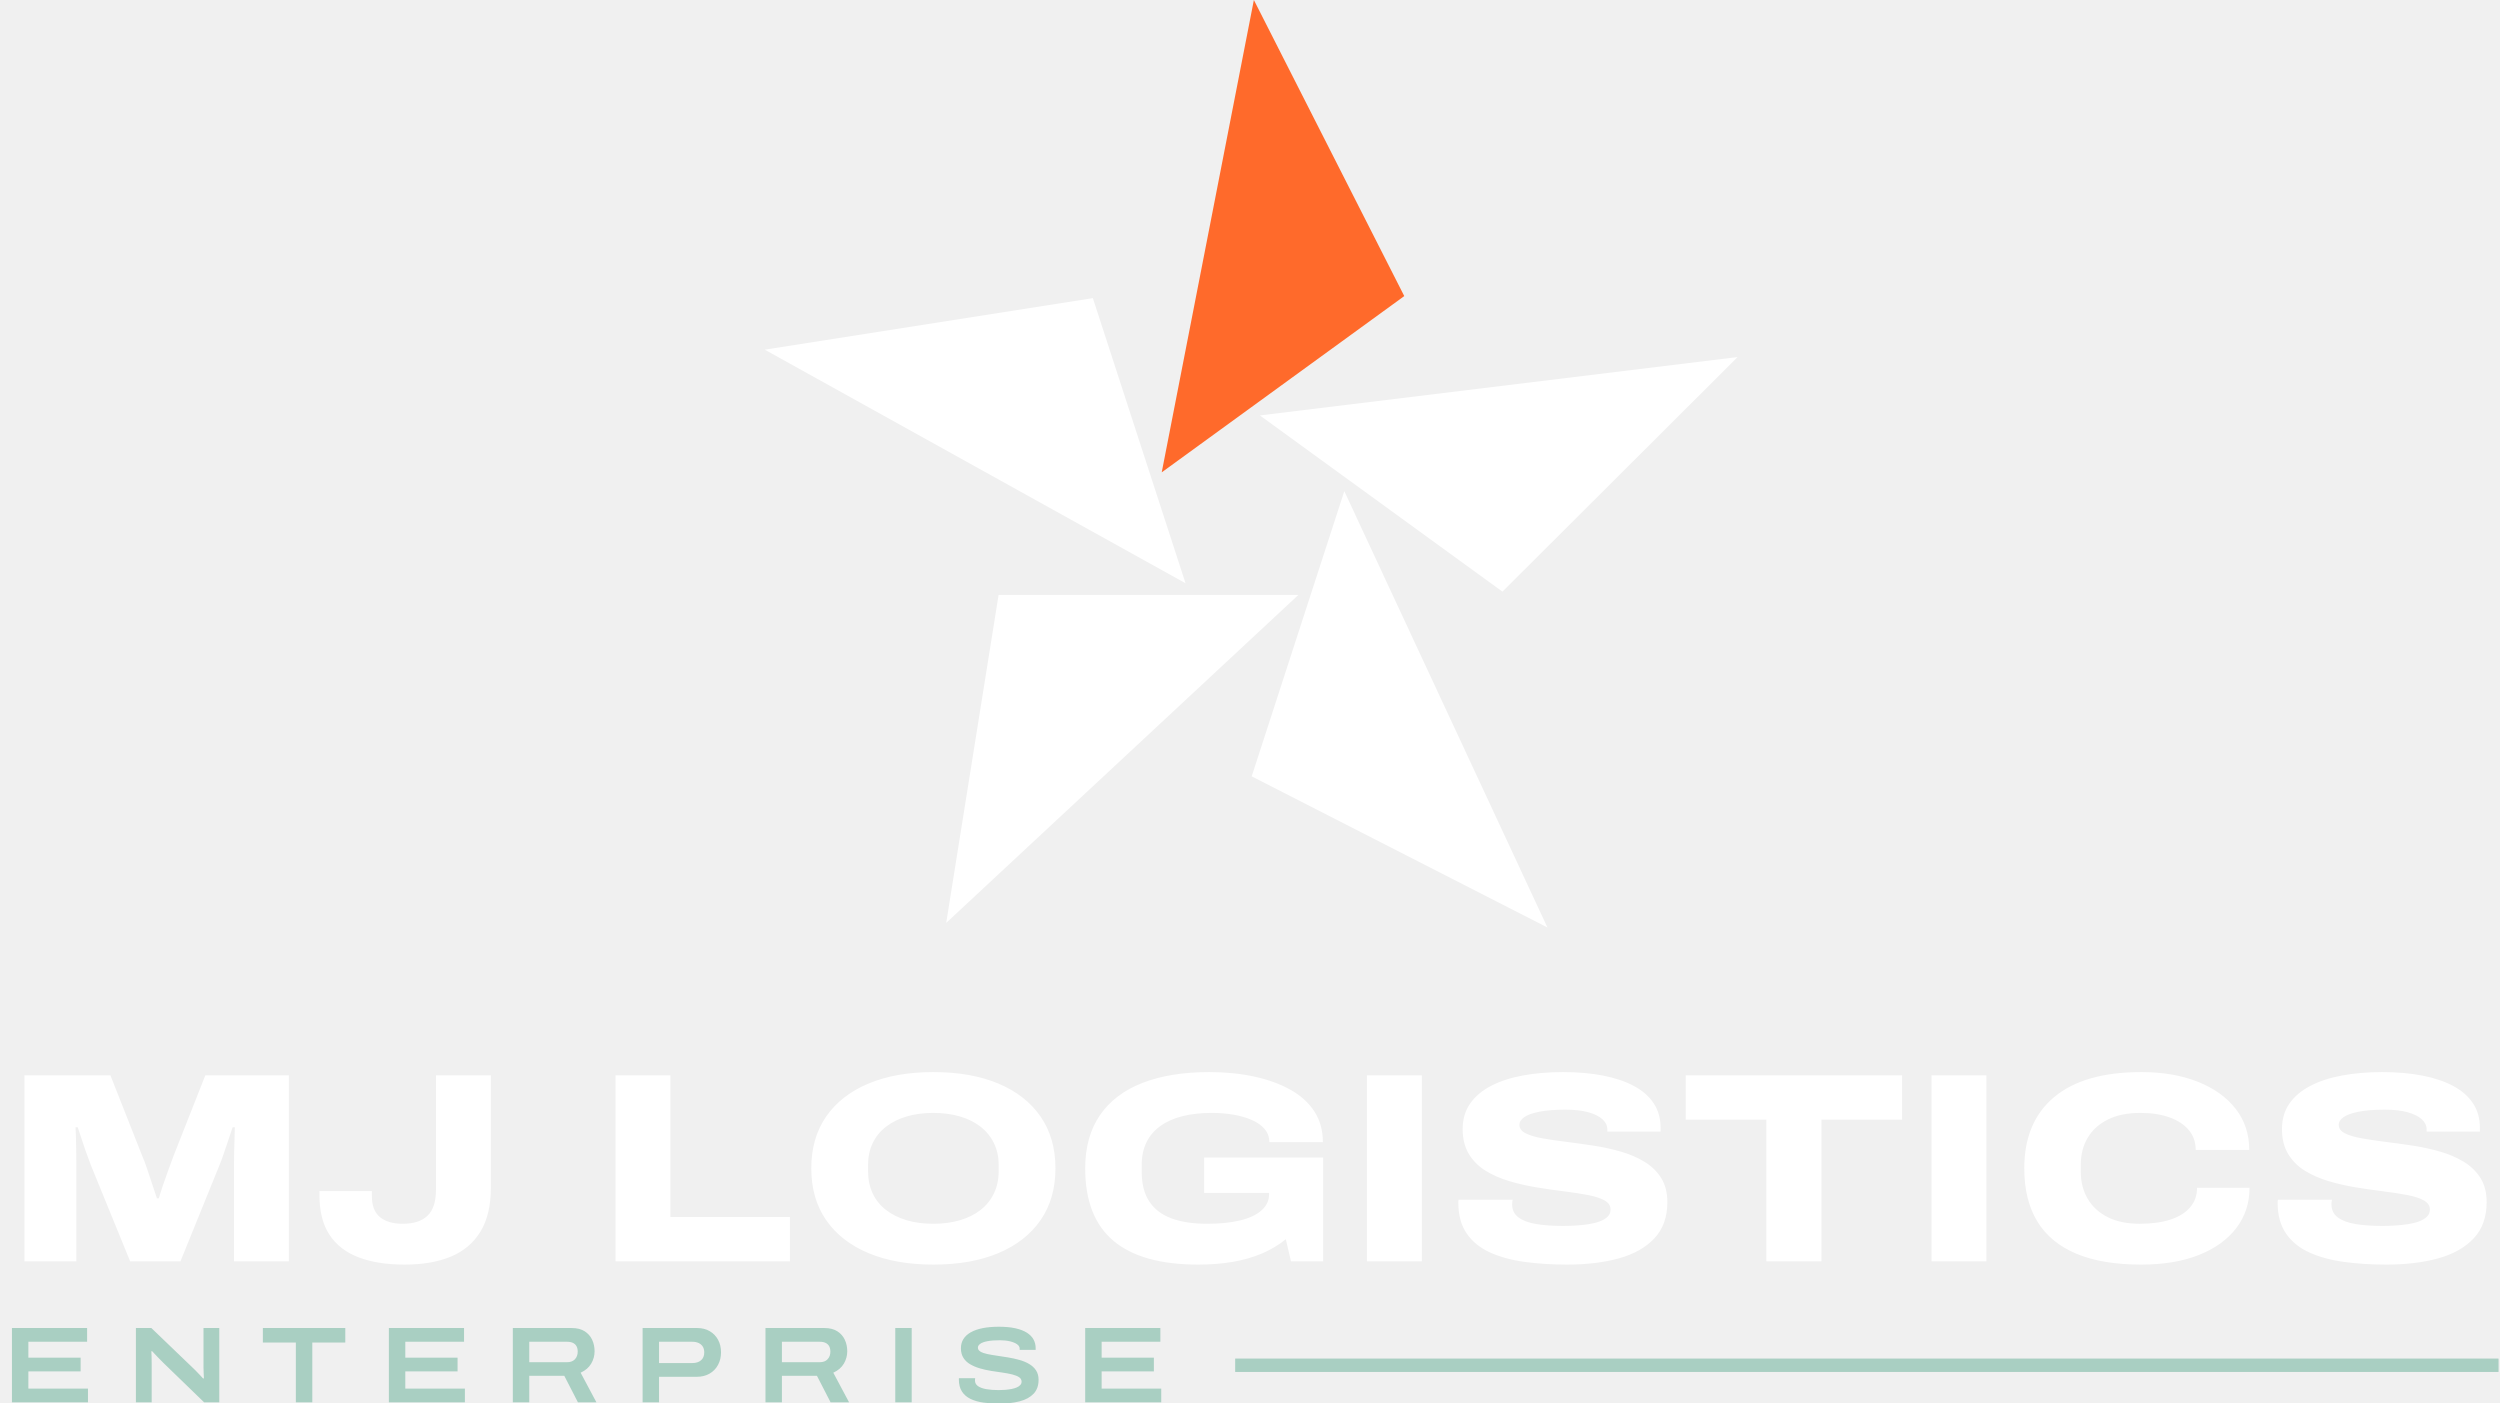
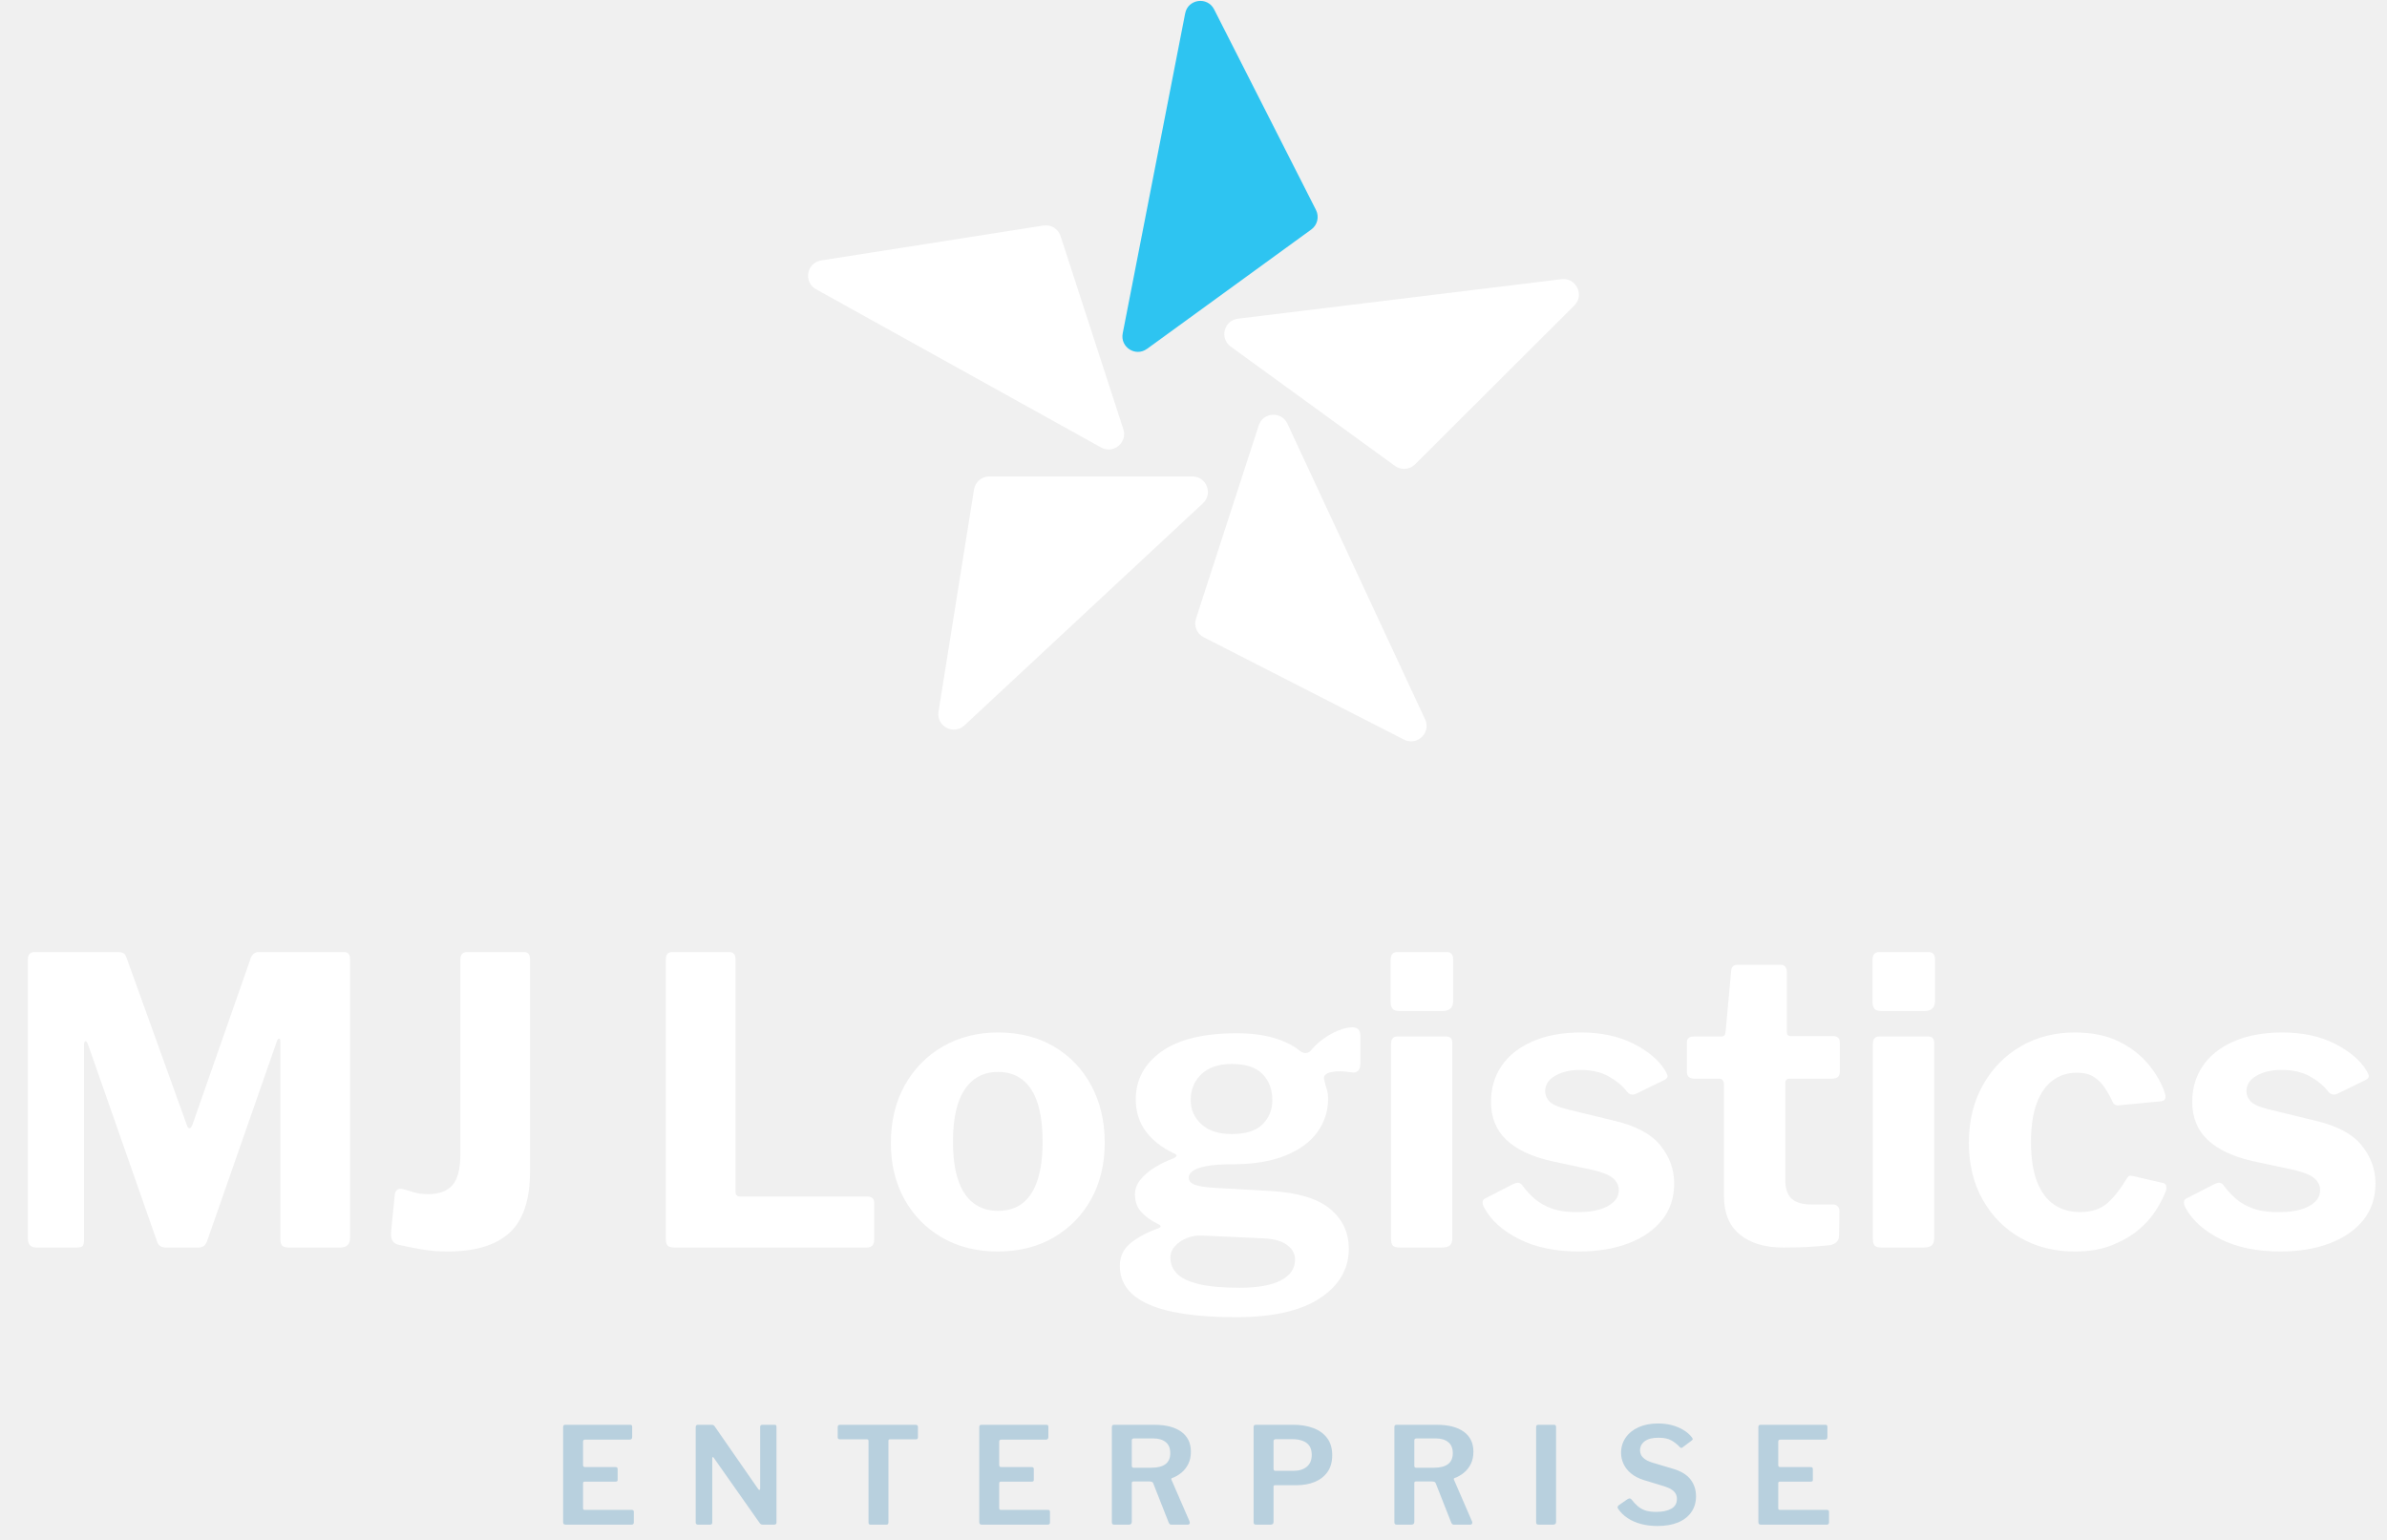
- <svg xmlns="http://www.w3.org/2000/svg" viewBox="0 0 435.19 244.39" width="435" height="244">
-   <g transform="translate(117.59,-10.87)">
-     <path d="M15.44 71.81 L88.77 112.52 L72.62 62.83 Z M184.98 73.10 L101.73 83.27 L144.00 113.98 Z M151.84 172.51 L116.44 96.47 L100.30 146.17 Z M47.06 171.71 L108.44 114.55 L56.19 114.55 Z" fill="#FFFFFF" />
-     <path d="M84.62 93.19 L126.89 62.47 L100.68 10.87 Z" fill="#FF6A2B" />
+ <svg xmlns="http://www.w3.org/2000/svg" viewBox="0 0 521.04 335.63" width="521" height="336">
+   <g transform="translate(176.39,0.00) scale(1.06757)">
+     <path d="M1.63,58.96l58.29,32.36c2.51,1.39,5.43-1.01,4.54-3.74l-12.84-39.5c-.48-1.48-1.96-2.39-3.5-2.15L2.67,53.07c-2.97.47-3.67,4.43-1.04,5.89ZM154.06,56.9l-66.17,8.08c-2.85.35-3.8,4.01-1.48,5.7l33.6,24.41c1.26.91,2.99.78,4.09-.32l32.57-32.49c2.13-2.12.37-5.74-2.62-5.38ZM126.15,146.89l-28.14-60.44c-1.21-2.6-4.99-2.37-5.87.36l-12.83,39.51c-.48,1.48.18,3.09,1.57,3.79l40.97,20.94c2.68,1.37,5.58-1.42,4.31-4.15ZM31.95,148.16l48.79-45.44c2.1-1.96.72-5.48-2.16-5.48h-41.53c-1.55,0-2.88,1.13-3.12,2.66l-7.26,45.44c-.47,2.97,3.08,4.86,5.28,2.81Z" fill="#FFFFFF" />
+     <path d="M69.29,71.16l33.6-24.42c1.26-.91,1.66-2.6.96-3.99L83.02,1.73c-1.36-2.68-5.35-2.13-5.92.83l-12.77,65.43c-.55,2.82,2.64,4.85,4.96,3.16Z" fill="#2EC4F1" />
  </g>
-   <g transform="translate(0.00,187.50)">
-     <path d="M4.006 32.327V-0.094H18.991L24.552 13.996Q24.929 14.844 25.376 16.163Q25.824 17.483 26.272 18.873Q26.719 20.263 27.096 21.347H27.426Q27.709 20.358 28.157 19.038Q28.604 17.719 29.099 16.376Q29.594 15.033 29.971 13.996L35.531 -0.094H50.093V32.327H40.527V15.598Q40.527 14.608 40.55 13.383Q40.574 12.158 40.621 10.98Q40.668 9.802 40.668 8.954H40.291Q40.008 9.849 39.584 11.074Q39.16 12.299 38.759 13.501Q38.359 14.703 37.982 15.598L31.196 32.327H22.431L15.598 15.598Q15.127 14.373 14.679 13.1Q14.231 11.828 13.878 10.721Q13.525 9.613 13.289 8.954H12.912Q12.959 9.613 12.983 10.697Q13.006 11.781 13.03 13.053Q13.053 14.326 13.053 15.598V32.327ZM70.262 32.892Q65.549 32.892 62.227 31.62Q58.905 30.348 57.161 27.685Q55.418 25.023 55.418 20.782V20.075H64.56V20.97Q64.56 23.468 65.973 24.622Q67.387 25.777 69.932 25.777Q72.806 25.777 74.267 24.363Q75.728 22.949 75.728 19.839V-0.094H85.294V19.462Q85.294 24.175 83.48 27.143Q81.666 30.112 78.32 31.502Q74.974 32.892 70.262 32.892ZM107.018 32.327V-0.094H116.584V24.599H137.413V32.327ZM162.389 32.892Q155.886 32.892 151.103 30.89Q146.32 28.887 143.728 25.141Q141.136 21.394 141.136 16.116Q141.136 10.838 143.728 7.092Q146.32 3.346 151.103 1.343Q155.886 -0.66 162.389 -0.66Q168.986 -0.66 173.746 1.343Q178.505 3.346 181.097 7.092Q183.689 10.838 183.689 16.116Q183.689 21.394 181.097 25.141Q178.505 28.887 173.746 30.89Q168.986 32.892 162.389 32.892ZM162.389 25.777Q164.934 25.777 167.031 25.164Q169.128 24.552 170.636 23.373Q172.144 22.195 172.968 20.475Q173.793 18.755 173.793 16.635V15.504Q173.793 13.43 172.968 11.734Q172.144 10.037 170.636 8.859Q169.128 7.681 167.031 7.069Q164.934 6.456 162.389 6.456Q159.844 6.456 157.771 7.069Q155.697 7.681 154.166 8.859Q152.634 10.037 151.833 11.734Q151.032 13.43 151.032 15.504V16.635Q151.032 18.755 151.833 20.475Q152.634 22.195 154.166 23.373Q155.697 24.552 157.771 25.164Q159.844 25.777 162.389 25.777ZM208.57 32.892Q198.721 32.892 193.797 28.746Q188.873 24.599 188.873 16.116Q188.873 10.603 191.441 6.857Q194.009 3.11 198.863 1.225Q203.717 -0.66 210.502 -0.66Q214.696 -0.66 218.301 0.118Q221.906 0.895 224.616 2.403Q227.326 3.911 228.81 6.197Q230.294 8.482 230.294 11.545H220.964Q220.964 10.226 220.139 9.26Q219.315 8.294 217.901 7.681Q216.487 7.069 214.696 6.762Q212.906 6.456 210.927 6.456Q208.099 6.456 205.837 7.021Q203.575 7.587 201.973 8.741Q200.371 9.896 199.546 11.592Q198.721 13.289 198.721 15.551V16.682Q198.721 19.886 200.041 21.889Q201.36 23.892 203.905 24.834Q206.45 25.777 210.125 25.777Q213.471 25.777 215.898 25.188Q218.325 24.599 219.621 23.421Q220.917 22.242 220.917 20.687V20.405H209.607V14.231H230.342V32.327H224.734L223.838 28.463Q222.001 29.971 219.668 30.96Q217.335 31.95 214.555 32.421Q211.775 32.892 208.57 32.892ZM237.976 32.327V-0.094H247.542V32.327ZM272.847 32.892Q268.889 32.892 265.449 32.421Q262.009 31.95 259.417 30.772Q256.825 29.594 255.364 27.473Q253.903 25.353 253.903 22.101Q253.903 22.007 253.903 21.865Q253.903 21.724 253.951 21.583H263.375Q263.328 21.771 263.305 21.96Q263.281 22.148 263.281 22.384Q263.281 23.845 264.389 24.669Q265.496 25.494 267.475 25.824Q269.454 26.154 272.14 26.154Q273.224 26.154 274.379 26.083Q275.533 26.012 276.617 25.847Q277.701 25.683 278.573 25.353Q279.445 25.023 279.939 24.528Q280.434 24.033 280.434 23.279Q280.434 22.29 279.374 21.701Q278.314 21.111 276.452 20.758Q274.591 20.405 272.305 20.122Q270.02 19.839 267.569 19.439Q265.119 19.038 262.81 18.355Q260.501 17.671 258.663 16.54Q256.825 15.41 255.741 13.619Q254.657 11.828 254.657 9.283Q254.657 6.692 255.953 4.83Q257.249 2.969 259.605 1.744Q261.962 0.518 265.166 -0.071Q268.371 -0.66 272.14 -0.66Q276.005 -0.66 279.138 -0.047Q282.272 0.565 284.51 1.767Q286.749 2.969 287.95 4.783Q289.152 6.597 289.152 9.048V9.708H279.869V9.331Q279.869 8.341 279.021 7.563Q278.172 6.786 276.547 6.338Q274.921 5.89 272.612 5.89Q269.831 5.89 268.041 6.244Q266.25 6.597 265.402 7.186Q264.553 7.775 264.553 8.529Q264.553 9.472 265.637 10.014Q266.721 10.556 268.559 10.886Q270.397 11.215 272.682 11.498Q274.968 11.781 277.442 12.158Q279.916 12.535 282.201 13.195Q284.487 13.854 286.325 14.962Q288.163 16.069 289.246 17.789Q290.33 19.509 290.33 22.007Q290.33 25.918 288.068 28.321Q285.806 30.725 281.872 31.809Q277.937 32.892 272.847 32.892ZM307.578 32.327V7.634H293.535V-0.094H331.234V7.634H317.191V32.327ZM336.37 32.327V-0.094H345.936V32.327ZM372.891 32.892Q366.105 32.892 361.582 30.984Q357.058 29.075 354.796 25.353Q352.534 21.63 352.534 16.116Q352.534 8.058 357.741 3.699Q362.948 -0.66 372.938 -0.66Q378.499 -0.66 382.74 1.013Q386.981 2.686 389.361 5.726Q391.741 8.765 391.741 12.912H382.41Q382.41 10.886 381.209 9.448Q380.007 8.011 377.839 7.234Q375.672 6.456 372.797 6.456Q369.404 6.456 367.095 7.611Q364.786 8.765 363.584 10.791Q362.383 12.818 362.383 15.504V16.682Q362.383 19.368 363.584 21.418Q364.786 23.468 367.071 24.622Q369.357 25.777 372.656 25.777Q375.766 25.777 378.004 25.046Q380.243 24.316 381.444 22.902Q382.646 21.488 382.646 19.509H391.788Q391.788 23.515 389.479 26.531Q387.17 29.547 382.952 31.22Q378.735 32.892 372.891 32.892ZM415.633 32.892Q411.674 32.892 408.234 32.421Q404.794 31.95 402.202 30.772Q399.611 29.594 398.15 27.473Q396.689 25.353 396.689 22.101Q396.689 22.007 396.689 21.865Q396.689 21.724 396.736 21.583H406.161Q406.114 21.771 406.09 21.96Q406.067 22.148 406.067 22.384Q406.067 23.845 407.174 24.669Q408.281 25.494 410.261 25.824Q412.24 26.154 414.926 26.154Q416.01 26.154 417.164 26.083Q418.319 26.012 419.403 25.847Q420.486 25.683 421.358 25.353Q422.23 25.023 422.725 24.528Q423.22 24.033 423.22 23.279Q423.22 22.29 422.159 21.701Q421.099 21.111 419.238 20.758Q417.376 20.405 415.091 20.122Q412.805 19.839 410.355 19.439Q407.904 19.038 405.595 18.355Q403.286 17.671 401.448 16.54Q399.611 15.41 398.527 13.619Q397.443 11.828 397.443 9.283Q397.443 6.692 398.739 4.83Q400.035 2.969 402.391 1.744Q404.747 0.518 407.951 -0.071Q411.156 -0.66 414.926 -0.66Q418.79 -0.66 421.924 -0.047Q425.057 0.565 427.296 1.767Q429.534 2.969 430.736 4.783Q431.938 6.597 431.938 9.048V9.708H422.654V9.331Q422.654 8.341 421.806 7.563Q420.958 6.786 419.332 6.338Q417.706 5.89 415.397 5.89Q412.617 5.89 410.826 6.244Q409.035 6.597 408.187 7.186Q407.339 7.775 407.339 8.529Q407.339 9.472 408.423 10.014Q409.507 10.556 411.344 10.886Q413.182 11.215 415.468 11.498Q417.753 11.781 420.227 12.158Q422.701 12.535 424.987 13.195Q427.272 13.854 429.11 14.962Q430.948 16.069 432.032 17.789Q433.116 19.509 433.116 22.007Q433.116 25.918 430.854 28.321Q428.592 30.725 424.657 31.809Q420.722 32.892 415.633 32.892Z" fill="#FFFFFF" />
-     <path d="M1.828 56.895V43.946H14.929V46.34H4.694V49.111H13.798V51.505H4.694V54.502H15.08V56.895ZM23.43 56.895V43.946H26.125L33.213 50.751Q33.458 50.958 33.797 51.316Q34.137 51.674 34.504 52.051Q34.872 52.428 35.136 52.73H35.286Q35.268 52.315 35.239 51.721Q35.211 51.128 35.211 50.751V43.946H37.963V56.895H35.324L28.218 50.015Q27.709 49.525 27.153 48.932Q26.597 48.338 26.257 47.98H26.125Q26.144 48.225 26.163 48.837Q26.182 49.45 26.182 50.242V56.895ZM51.308 56.895V46.472H45.559V43.946H59.923V46.472H54.174V56.895ZM67.519 56.895V43.946H80.62V46.34H70.384V49.111H79.489V51.505H70.384V54.502H80.77V56.895ZM89.121 56.895V43.946H99.375Q100.751 43.946 101.627 44.502Q102.504 45.058 102.937 45.972Q103.371 46.886 103.371 47.999Q103.371 49.148 102.777 50.157Q102.183 51.165 100.939 51.731L103.691 56.895H100.468L98.093 52.277H91.986V56.895ZM91.986 49.902H98.583Q99.469 49.902 99.95 49.384Q100.43 48.866 100.43 48.055Q100.43 47.508 100.223 47.122Q100.016 46.736 99.601 46.538Q99.186 46.34 98.583 46.34H91.986ZM111.74 56.895V43.946H121.24Q122.503 43.946 123.436 44.492Q124.369 45.039 124.888 45.991Q125.406 46.943 125.406 48.187Q125.406 49.412 124.878 50.383Q124.351 51.354 123.399 51.9Q122.447 52.447 121.165 52.447H114.605V56.895ZM114.605 50.053H120.373Q121.372 50.053 121.928 49.563Q122.484 49.073 122.484 48.206Q122.484 47.622 122.239 47.207Q121.994 46.792 121.523 46.566Q121.052 46.34 120.373 46.34H114.605ZM133.153 56.895V43.946H143.407Q144.783 43.946 145.66 44.502Q146.536 45.058 146.97 45.972Q147.404 46.886 147.404 47.999Q147.404 49.148 146.81 50.157Q146.216 51.165 144.972 51.731L147.724 56.895H144.501L142.126 52.277H136.018V56.895ZM136.018 49.902H142.616Q143.502 49.902 143.982 49.384Q144.463 48.866 144.463 48.055Q144.463 47.508 144.256 47.122Q144.048 46.736 143.634 46.538Q143.219 46.34 142.616 46.34H136.018ZM155.773 56.895V43.946H158.638V56.895ZM173.887 57.122Q172.417 57.122 171.135 56.943Q169.853 56.764 168.892 56.302Q167.931 55.84 167.393 55.011Q166.856 54.181 166.856 52.881Q166.856 52.843 166.856 52.786Q166.856 52.73 166.875 52.692H169.703Q169.684 52.767 169.674 52.871Q169.665 52.975 169.665 53.107Q169.665 53.691 170.174 54.059Q170.683 54.426 171.625 54.596Q172.568 54.765 173.831 54.765Q174.377 54.765 174.933 54.718Q175.489 54.671 175.998 54.577Q176.507 54.483 176.912 54.313Q177.318 54.143 177.553 53.889Q177.789 53.635 177.789 53.295Q177.789 52.805 177.346 52.513Q176.903 52.221 176.149 52.032Q175.395 51.844 174.453 51.712Q173.51 51.58 172.502 51.42Q171.493 51.259 170.551 50.986Q169.608 50.713 168.854 50.279Q168.1 49.846 167.657 49.158Q167.214 48.47 167.214 47.471Q167.214 46.566 167.648 45.869Q168.081 45.171 168.93 44.69Q169.778 44.21 171.013 43.965Q172.247 43.72 173.849 43.72Q175.47 43.72 176.677 43.984Q177.883 44.247 178.675 44.738Q179.467 45.228 179.853 45.916Q180.239 46.604 180.239 47.452V47.753H177.45V47.508Q177.45 47.094 176.997 46.773Q176.545 46.453 175.772 46.264Q174.999 46.076 174.019 46.076Q172.662 46.076 171.814 46.245Q170.965 46.415 170.57 46.707Q170.174 46.999 170.174 47.358Q170.174 47.791 170.617 48.055Q171.06 48.319 171.814 48.479Q172.568 48.639 173.51 48.771Q174.453 48.903 175.461 49.073Q176.47 49.243 177.412 49.506Q178.354 49.77 179.108 50.213Q179.862 50.656 180.305 51.325Q180.748 51.995 180.748 52.975Q180.748 54.483 179.881 55.397Q179.014 56.311 177.469 56.716Q175.923 57.122 173.887 57.122ZM188.873 56.895V43.946H201.973V46.34H191.738V49.111H200.842V51.505H191.738V54.502H202.124V56.895Z" fill="#A9CFC2" />
-     <rect x="215.01" y="49.27" width="220.18" height="2.33" fill="#A9CFC2" />
+   <g transform="translate(0.00,272.13)">
+     <path d="M7.91 0Q6.08 0 6.08 -2V-62.85Q6.08 -64.5 7.56 -64.5H25.56Q26.51 -64.5 26.95 -64.24Q27.38 -63.98 27.64 -63.2L40.77 -26.77Q41.03 -25.99 41.38 -26.03Q41.73 -26.08 41.99 -26.77L54.5 -62.5Q55.02 -64.5 56.42 -64.5H75.11Q76.41 -64.5 76.41 -62.94V-2.09Q76.41 0 74.24 0H63.02Q61.98 0 61.59 -0.43Q61.2 -0.87 61.2 -1.74V-45.03Q61.2 -45.64 60.89 -45.59Q60.59 -45.55 60.41 -44.94L45.2 -1.39Q44.68 0 43.38 0H36.16Q34.68 0 34.25 -1.39L19.21 -44.33Q18.95 -45.12 18.65 -45.03Q18.34 -44.94 18.34 -44.25V-1.56Q18.34 -0.7 18.04 -0.35Q17.73 0 16.78 0H7.91ZM115.7 -16.69Q115.7 -7.3 111.22 -3.22Q106.75 0.87 97.71 0.87Q94.75 0.87 92.19 0.43Q89.62 0 87.36 -0.52Q86.23 -0.7 85.75 -1.35Q85.28 -2 85.36 -3.39L86.14 -11.21Q86.23 -13.04 87.8 -12.78Q88.93 -12.52 90.27 -12.08Q91.62 -11.65 93.53 -11.65Q97.01 -11.65 98.75 -13.6Q100.49 -15.56 100.49 -20.43V-62.85Q100.49 -64.5 101.97 -64.5H114.4Q115.7 -64.5 115.7 -62.94V-16.69ZM145.34 -62.85Q145.34 -64.5 146.73 -64.5H159.16Q160.55 -64.5 160.55 -62.94V-12.26Q160.55 -11.13 161.51 -11.13H189.24Q190.81 -11.13 190.81 -9.82V-1.56Q190.81 -0.87 190.41 -0.43Q190.02 0 189.15 0H147.25Q146.12 0 145.73 -0.43Q145.34 -0.87 145.34 -1.83V-62.85ZM217.75 0.87Q210.89 0.87 205.63 -2.17Q200.37 -5.22 197.41 -10.56Q194.46 -15.91 194.46 -22.77Q194.46 -29.99 197.5 -35.42Q200.54 -40.86 205.84 -43.9Q211.15 -46.94 217.84 -46.94Q224.88 -46.94 230.1 -43.85Q235.31 -40.77 238.22 -35.34Q241.14 -29.9 241.14 -22.86Q241.14 -15.91 238.18 -10.56Q235.23 -5.22 229.97 -2.17Q224.71 0.87 217.75 0.87ZM217.84 -8Q221.06 -8 223.23 -9.69Q225.4 -11.39 226.49 -14.78Q227.58 -18.17 227.58 -23.04Q227.58 -28.16 226.49 -31.51Q225.4 -34.86 223.23 -36.6Q221.06 -38.33 217.84 -38.33Q214.71 -38.33 212.49 -36.6Q210.28 -34.86 209.15 -31.51Q208.02 -28.16 208.02 -23.04Q208.02 -18.08 209.15 -14.73Q210.28 -11.39 212.49 -9.69Q214.71 -8 217.84 -8ZM295.2 -48.07Q295.99 -48.07 296.47 -47.64Q296.94 -47.2 296.94 -46.16V-40.25Q296.94 -39.03 296.42 -38.55Q295.9 -38.07 294.94 -38.25Q293.81 -38.42 292.73 -38.47Q291.64 -38.51 290.86 -38.33Q288.51 -37.99 289.12 -36.34Q289.29 -35.55 289.6 -34.6Q289.9 -33.64 289.9 -32.42Q289.9 -28.51 287.6 -25.25Q285.3 -21.99 280.6 -20.08Q275.91 -18.17 268.95 -18.17Q265.48 -18.17 263.39 -17.78Q261.3 -17.39 260.39 -16.73Q259.48 -16.08 259.48 -15.3Q259.48 -14.17 260.83 -13.69Q262.17 -13.21 264.95 -13.04L277.38 -12.34Q286.25 -11.82 290.34 -8.43Q294.42 -5.04 294.42 0.26Q294.42 6.87 288.16 11.04Q281.9 15.21 269.74 15.21Q257.13 15.21 250.79 12.43Q244.44 9.65 244.44 4Q244.44 0.96 246.79 -0.96Q249.13 -2.87 252.78 -4.17Q253.91 -4.61 252.78 -5.13Q250.61 -6.17 249.18 -7.69Q247.74 -9.21 247.74 -11.56Q247.74 -13.3 248.87 -14.73Q250 -16.17 251.92 -17.39Q253.83 -18.6 256.17 -19.47Q256.61 -19.65 256.78 -19.95Q256.96 -20.25 256.35 -20.51Q252.26 -22.43 250.09 -25.38Q247.92 -28.34 247.92 -32.34Q247.92 -38.77 253.52 -42.77Q259.13 -46.77 269.91 -46.77Q274.69 -46.77 278.17 -45.72Q281.64 -44.68 283.82 -42.86Q284.43 -42.42 285.08 -42.46Q285.73 -42.51 286.16 -43.03Q287.29 -44.42 288.86 -45.55Q290.42 -46.68 292.16 -47.38Q293.9 -48.07 295.2 -48.07ZM268.87 -24.77Q273.47 -24.77 275.6 -26.9Q277.73 -29.03 277.73 -32.16Q277.73 -35.64 275.6 -37.86Q273.47 -40.07 268.87 -40.07Q264.61 -40.07 262.26 -37.86Q259.91 -35.64 259.91 -32.16Q259.91 -29.03 262.26 -26.9Q264.61 -24.77 268.87 -24.77ZM262.43 -2.61Q260.69 -2.69 259.13 -2.09Q257.57 -1.48 256.52 -0.35Q255.48 0.78 255.48 2.26Q255.48 4.26 256.96 5.74Q258.43 7.21 261.74 8Q265.04 8.78 270.6 8.78Q276.52 8.78 279.6 7.17Q282.69 5.56 282.69 2.61Q282.69 0.78 280.99 -0.52Q279.3 -1.83 275.82 -2ZM317.02 -2.09Q317.02 -0.96 316.5 -0.48Q315.98 0 314.68 0H305.55Q304.42 0 304.03 -0.43Q303.64 -0.87 303.64 -1.83V-44.42Q303.64 -46.07 305.03 -46.07H315.72Q317.02 -46.07 317.02 -44.59ZM317.2 -53.81Q317.2 -51.63 314.85 -51.63H305.46Q304.33 -51.63 303.94 -52.16Q303.55 -52.68 303.55 -53.63V-62.76Q303.55 -64.5 305.03 -64.5H315.81Q317.2 -64.5 317.2 -62.85ZM355.1 -34.08Q353.62 -35.99 351.1 -37.38Q348.58 -38.77 344.93 -38.77Q341.71 -38.77 339.49 -37.51Q337.28 -36.25 337.28 -34.08Q337.28 -32.95 338.15 -31.95Q339.02 -30.95 342.15 -30.16L352.14 -27.73Q359.36 -26.08 362.4 -22.34Q365.44 -18.6 365.44 -14Q365.44 -9.3 362.79 -6Q360.14 -2.69 355.45 -0.91Q350.75 0.87 344.67 0.87Q336.93 0.87 331.54 -1.87Q326.15 -4.61 323.98 -8.69Q323.63 -9.3 323.63 -9.87Q323.63 -10.43 324.15 -10.69L330.06 -13.73Q330.93 -14.17 331.41 -14.13Q331.89 -14.08 332.24 -13.65Q333.37 -12.08 334.93 -10.69Q336.5 -9.3 338.84 -8.48Q341.19 -7.65 344.75 -7.74Q347.19 -7.74 349.14 -8.3Q351.1 -8.87 352.23 -9.95Q353.36 -11.04 353.36 -12.52Q353.36 -14 352.14 -15.08Q350.93 -16.17 347.62 -16.95L338.67 -18.86Q332.15 -20.34 328.8 -23.51Q325.46 -26.69 325.46 -31.82Q325.46 -36.25 327.76 -39.64Q330.06 -43.03 334.5 -44.98Q338.93 -46.94 345.1 -46.94Q351.71 -46.94 356.53 -44.51Q361.36 -42.07 363.44 -38.68Q363.79 -38.16 363.96 -37.6Q364.14 -37.03 363.36 -36.6L357.1 -33.55Q356.49 -33.29 356.01 -33.42Q355.53 -33.55 355.1 -34.08ZM390.65 -36.86Q389.69 -36.86 389.69 -35.81V-14.86Q389.69 -11.91 391.09 -10.65Q392.48 -9.39 395.52 -9.39H400.21Q400.82 -9.39 401.17 -8.95Q401.52 -8.52 401.52 -7.91L401.43 -2.61Q401.43 -0.96 399.52 -0.52Q397.95 -0.35 396.17 -0.22Q394.39 -0.09 392.61 -0.04Q390.82 0 389.17 0Q383.26 0 379.79 -2.83Q376.31 -5.65 376.31 -11.21V-35.55Q376.31 -36.86 375.18 -36.86H369.88Q368.22 -36.86 368.22 -38.33V-44.77Q368.22 -46.07 369.79 -46.07H375.79Q376.57 -46.07 376.66 -47.03L377.87 -60.24Q377.96 -61.72 379.18 -61.72H388.65Q390.04 -61.72 390.04 -60.07V-47.03Q390.04 -46.16 390.91 -46.16H400.04Q401.6 -46.16 401.6 -44.77V-38.33Q401.6 -36.86 399.87 -36.86ZM422.21 -2.09Q422.21 -0.96 421.68 -0.48Q421.16 0 419.86 0H410.73Q409.6 0 409.21 -0.43Q408.82 -0.87 408.82 -1.83V-44.42Q408.82 -46.07 410.21 -46.07H420.9Q422.21 -46.07 422.21 -44.59ZM422.38 -53.81Q422.38 -51.63 420.03 -51.63H410.64Q409.51 -51.63 409.12 -52.16Q408.73 -52.68 408.73 -53.63V-62.76Q408.73 -64.5 410.21 -64.5H420.99Q422.38 -64.5 422.38 -62.85ZM452.89 -46.94Q458.54 -46.94 462.5 -44.98Q466.45 -43.03 468.97 -39.99Q471.49 -36.94 472.54 -33.73Q473.14 -31.99 471.49 -31.9L462.37 -31.03Q461.41 -30.95 461.06 -31.99Q460.28 -33.64 459.32 -35.03Q458.37 -36.42 456.98 -37.29Q455.59 -38.16 453.33 -38.16Q450.37 -38.16 448.11 -36.51Q445.85 -34.86 444.59 -31.51Q443.33 -28.16 443.33 -23.04Q443.33 -17.82 444.63 -14.43Q445.94 -11.04 448.33 -9.39Q450.72 -7.74 454.02 -7.74Q457.85 -7.74 460.06 -9.74Q462.28 -11.74 464.28 -15.13Q464.54 -15.56 464.8 -15.65Q465.06 -15.73 465.76 -15.56L472.19 -14.08Q473.14 -13.82 472.8 -12.43Q472.1 -10.52 470.62 -8.17Q469.15 -5.82 466.76 -3.82Q464.37 -1.83 460.93 -0.48Q457.5 0.87 452.89 0.87Q446.2 0.87 440.98 -2.13Q435.77 -5.13 432.77 -10.47Q429.77 -15.82 429.77 -22.86Q429.77 -29.99 432.81 -35.42Q435.85 -40.86 441.07 -43.9Q446.28 -46.94 452.89 -46.94ZM508.18 -34.08Q506.7 -35.99 504.18 -37.38Q501.66 -38.77 498.01 -38.77Q494.79 -38.77 492.57 -37.51Q490.36 -36.25 490.36 -34.08Q490.36 -32.95 491.23 -31.95Q492.1 -30.95 495.22 -30.16L505.22 -27.73Q512.44 -26.08 515.48 -22.34Q518.52 -18.6 518.52 -14Q518.52 -9.3 515.87 -6Q513.22 -2.69 508.52 -0.91Q503.83 0.87 497.75 0.87Q490.01 0.87 484.62 -1.87Q479.23 -4.61 477.06 -8.69Q476.71 -9.3 476.71 -9.87Q476.71 -10.43 477.23 -10.69L483.14 -13.73Q484.01 -14.17 484.49 -14.13Q484.97 -14.08 485.31 -13.65Q486.44 -12.08 488.01 -10.69Q489.57 -9.3 491.92 -8.48Q494.27 -7.65 497.83 -7.74Q500.27 -7.74 502.22 -8.3Q504.18 -8.87 505.31 -9.95Q506.44 -11.04 506.44 -12.52Q506.44 -14 505.22 -15.08Q504 -16.17 500.7 -16.95L491.75 -18.86Q485.23 -20.34 481.88 -23.51Q478.53 -26.69 478.53 -31.82Q478.53 -36.25 480.84 -39.64Q483.14 -43.03 487.57 -44.98Q492.01 -46.94 498.18 -46.94Q504.79 -46.94 509.61 -44.51Q514.44 -42.07 516.52 -38.68Q516.87 -38.16 517.04 -37.6Q517.22 -37.03 516.43 -36.6L510.18 -33.55Q509.57 -33.29 509.09 -33.42Q508.61 -33.55 508.18 -34.08Z" fill="#FFFFFF" />
+   </g>
+   <g transform="translate(120.60,332.63)">
+     <path d="M2.32 -21.3Q2.32 -21.8 2.76 -21.8H17.01Q17.39 -21.8 17.39 -21.36V-19.13Q17.39 -18.57 16.86 -18.57H7.17Q6.67 -18.57 6.67 -18.16V-13.02Q6.67 -12.57 7.08 -12.57H13.78Q14.22 -12.57 14.22 -12.13V-9.75Q14.22 -9.61 14.13 -9.5Q14.04 -9.4 13.81 -9.4H7.05Q6.67 -9.4 6.67 -9.05V-3.58Q6.67 -3.23 6.99 -3.23H17.28Q17.75 -3.23 17.75 -2.82V-0.44Q17.75 -0.26 17.63 -0.13Q17.51 0 17.25 0H2.88Q2.32 0 2.32 -0.53V-21.3ZM48.54 -21.8Q48.89 -21.8 48.89 -21.39V-0.44Q48.89 -0.24 48.76 -0.12Q48.62 0 48.39 0H45.95Q45.74 0 45.6 -0.04Q45.45 -0.09 45.25 -0.32L35.2 -14.6Q35.08 -14.78 34.98 -14.75Q34.87 -14.72 34.87 -14.57V-0.47Q34.9 0 34.37 0H31.79Q31.26 0 31.26 -0.47V-21.3Q31.26 -21.8 31.73 -21.8H34.67Q34.96 -21.8 35.11 -21.73Q35.26 -21.65 35.43 -21.42L44.89 -7.79Q45.07 -7.55 45.2 -7.59Q45.33 -7.64 45.33 -7.87V-21.33Q45.33 -21.8 45.8 -21.8ZM62.26 -21.33Q62.26 -21.54 62.37 -21.67Q62.49 -21.8 62.76 -21.8H79.27Q79.53 -21.8 79.65 -21.67Q79.77 -21.54 79.77 -21.33V-19.04Q79.77 -18.63 79.3 -18.63H73.66Q73.33 -18.63 73.33 -18.33V-0.5Q73.33 0 72.89 0H69.4Q68.98 0 68.98 -0.47V-18.27Q68.98 -18.63 68.66 -18.63H62.76Q62.26 -18.63 62.26 -19.04ZM93.16 -21.3Q93.16 -21.8 93.6 -21.8H107.85Q108.24 -21.8 108.24 -21.36V-19.13Q108.24 -18.57 107.71 -18.57H98.01Q97.51 -18.57 97.51 -18.16V-13.02Q97.51 -12.57 97.92 -12.57H104.62Q105.06 -12.57 105.06 -12.13V-9.75Q105.06 -9.61 104.97 -9.5Q104.89 -9.4 104.65 -9.4H97.89Q97.51 -9.4 97.51 -9.05V-3.58Q97.51 -3.23 97.84 -3.23H108.12Q108.59 -3.23 108.59 -2.82V-0.44Q108.59 -0.26 108.47 -0.13Q108.35 0 108.09 0H93.72Q93.16 0 93.16 -0.53V-21.3ZM139.06 -0.71Q139.17 -0.44 139.06 -0.22Q138.94 0 138.67 0H135.09Q134.68 0 134.5 -0.47L131.12 -9.05Q130.98 -9.43 130.33 -9.43H126.8Q126.6 -9.43 126.53 -9.33Q126.45 -9.23 126.45 -9.11V-0.62Q126.45 0 125.78 0H122.66Q122.34 0 122.22 -0.13Q122.1 -0.26 122.1 -0.53V-21.3Q122.1 -21.8 122.54 -21.8H131.39Q135.15 -21.8 137.25 -20.29Q139.35 -18.77 139.35 -15.92Q139.35 -14.37 138.76 -13.21Q138.17 -12.05 137.23 -11.3Q136.29 -10.55 135.24 -10.17Q134.97 -10.11 135.12 -9.78L139.06 -0.71ZM130.77 -12.43Q132.77 -12.43 133.81 -13.22Q134.85 -14.01 134.85 -15.6Q134.85 -17.22 133.86 -18.02Q132.86 -18.83 131.12 -18.83H126.98Q126.45 -18.83 126.45 -18.42V-12.87Q126.45 -12.43 126.83 -12.43H130.77ZM170.2 -15.16Q170.2 -12.99 169.19 -11.53Q168.17 -10.08 166.41 -9.34Q164.65 -8.61 162.3 -8.61H157.68Q157.39 -8.61 157.39 -8.31V-0.59Q157.39 0 156.74 0H153.57Q153.28 0 153.16 -0.13Q153.04 -0.26 153.04 -0.53V-21.3Q153.04 -21.8 153.48 -21.8H161.8Q164.15 -21.8 166.06 -21.09Q167.97 -20.39 169.08 -18.92Q170.2 -17.45 170.2 -15.16ZM165.73 -15.25Q165.73 -16.45 165.22 -17.2Q164.7 -17.95 163.75 -18.3Q162.79 -18.66 161.56 -18.66H157.89Q157.39 -18.66 157.39 -18.19V-12.25Q157.39 -11.75 157.77 -11.75H161.74Q163.56 -11.75 164.65 -12.65Q165.73 -13.54 165.73 -15.25ZM200.72 -0.71Q200.84 -0.44 200.72 -0.22Q200.61 0 200.34 0H196.76Q196.35 0 196.17 -0.47L192.79 -9.05Q192.65 -9.43 192 -9.43H188.47Q188.27 -9.43 188.19 -9.33Q188.12 -9.23 188.12 -9.11V-0.62Q188.12 0 187.44 0H184.33Q184.01 0 183.89 -0.13Q183.77 -0.26 183.77 -0.53V-21.3Q183.77 -21.8 184.21 -21.8H193.06Q196.82 -21.8 198.92 -20.29Q201.02 -18.77 201.02 -15.92Q201.02 -14.37 200.43 -13.21Q199.84 -12.05 198.9 -11.3Q197.96 -10.55 196.91 -10.17Q196.64 -10.11 196.79 -9.78L200.72 -0.71ZM192.44 -12.43Q194.44 -12.43 195.48 -13.22Q196.52 -14.01 196.52 -15.6Q196.52 -17.22 195.52 -18.02Q194.53 -18.83 192.79 -18.83H188.65Q188.12 -18.83 188.12 -18.42V-12.87Q188.12 -12.43 188.5 -12.43H192.44ZM218.65 -21.8Q219.06 -21.8 219.06 -21.33V-0.65Q219.06 -0.29 218.9 -0.15Q218.73 0 218.35 0H215.3Q214.94 0 214.83 -0.13Q214.71 -0.26 214.71 -0.53V-21.3Q214.71 -21.8 215.15 -21.8ZM245.97 -17.04Q245.26 -17.8 244.24 -18.39Q243.21 -18.98 241.42 -18.98Q239.45 -18.98 238.42 -18.22Q237.39 -17.45 237.39 -16.19Q237.39 -15.78 237.58 -15.31Q237.77 -14.84 238.35 -14.38Q238.92 -13.93 240.01 -13.57L244.53 -12.22Q247.23 -11.43 248.42 -9.86Q249.61 -8.29 249.61 -6.2Q249.61 -4.2 248.58 -2.73Q247.56 -1.26 245.68 -0.48Q243.8 0.29 241.18 0.29Q239.27 0.29 237.61 -0.15Q235.95 -0.59 234.67 -1.44Q233.4 -2.29 232.6 -3.47Q232.45 -3.7 232.5 -3.89Q232.54 -4.08 232.78 -4.26L234.63 -5.55Q234.98 -5.76 235.17 -5.73Q235.36 -5.7 235.51 -5.52Q236.25 -4.58 236.96 -3.98Q237.68 -3.38 238.62 -3.08Q239.56 -2.79 240.92 -2.79Q242.97 -2.79 244.21 -3.48Q245.44 -4.17 245.44 -5.64Q245.44 -6.23 245.19 -6.71Q244.94 -7.2 244.37 -7.61Q243.8 -8.02 242.71 -8.37L238.27 -9.72Q236.57 -10.25 235.47 -11.15Q234.36 -12.05 233.81 -13.22Q233.25 -14.4 233.25 -15.66Q233.25 -17.54 234.25 -18.99Q235.25 -20.45 237.07 -21.27Q238.89 -22.09 241.33 -22.09Q242.91 -22.09 244.31 -21.73Q245.71 -21.36 246.84 -20.68Q247.97 -20.01 248.7 -19.07Q248.82 -18.92 248.88 -18.76Q248.94 -18.6 248.7 -18.39L246.62 -16.83Q246.47 -16.72 246.34 -16.76Q246.2 -16.81 245.97 -17.04ZM263.22 -21.3Q263.22 -21.8 263.66 -21.8H277.91Q278.29 -21.8 278.29 -21.36V-19.13Q278.29 -18.57 277.76 -18.57H268.06Q267.56 -18.57 267.56 -18.16V-13.02Q267.56 -12.57 267.98 -12.57H274.67Q275.11 -12.57 275.11 -12.13V-9.75Q275.11 -9.61 275.03 -9.5Q274.94 -9.4 274.7 -9.4H267.95Q267.56 -9.4 267.56 -9.05V-3.58Q267.56 -3.23 267.89 -3.23H278.17Q278.64 -3.23 278.64 -2.82V-0.44Q278.64 -0.26 278.52 -0.13Q278.41 0 278.14 0H263.77Q263.22 0 263.22 -0.53V-21.3Z" fill="#B8D0DE" />
  </g>
</svg>
